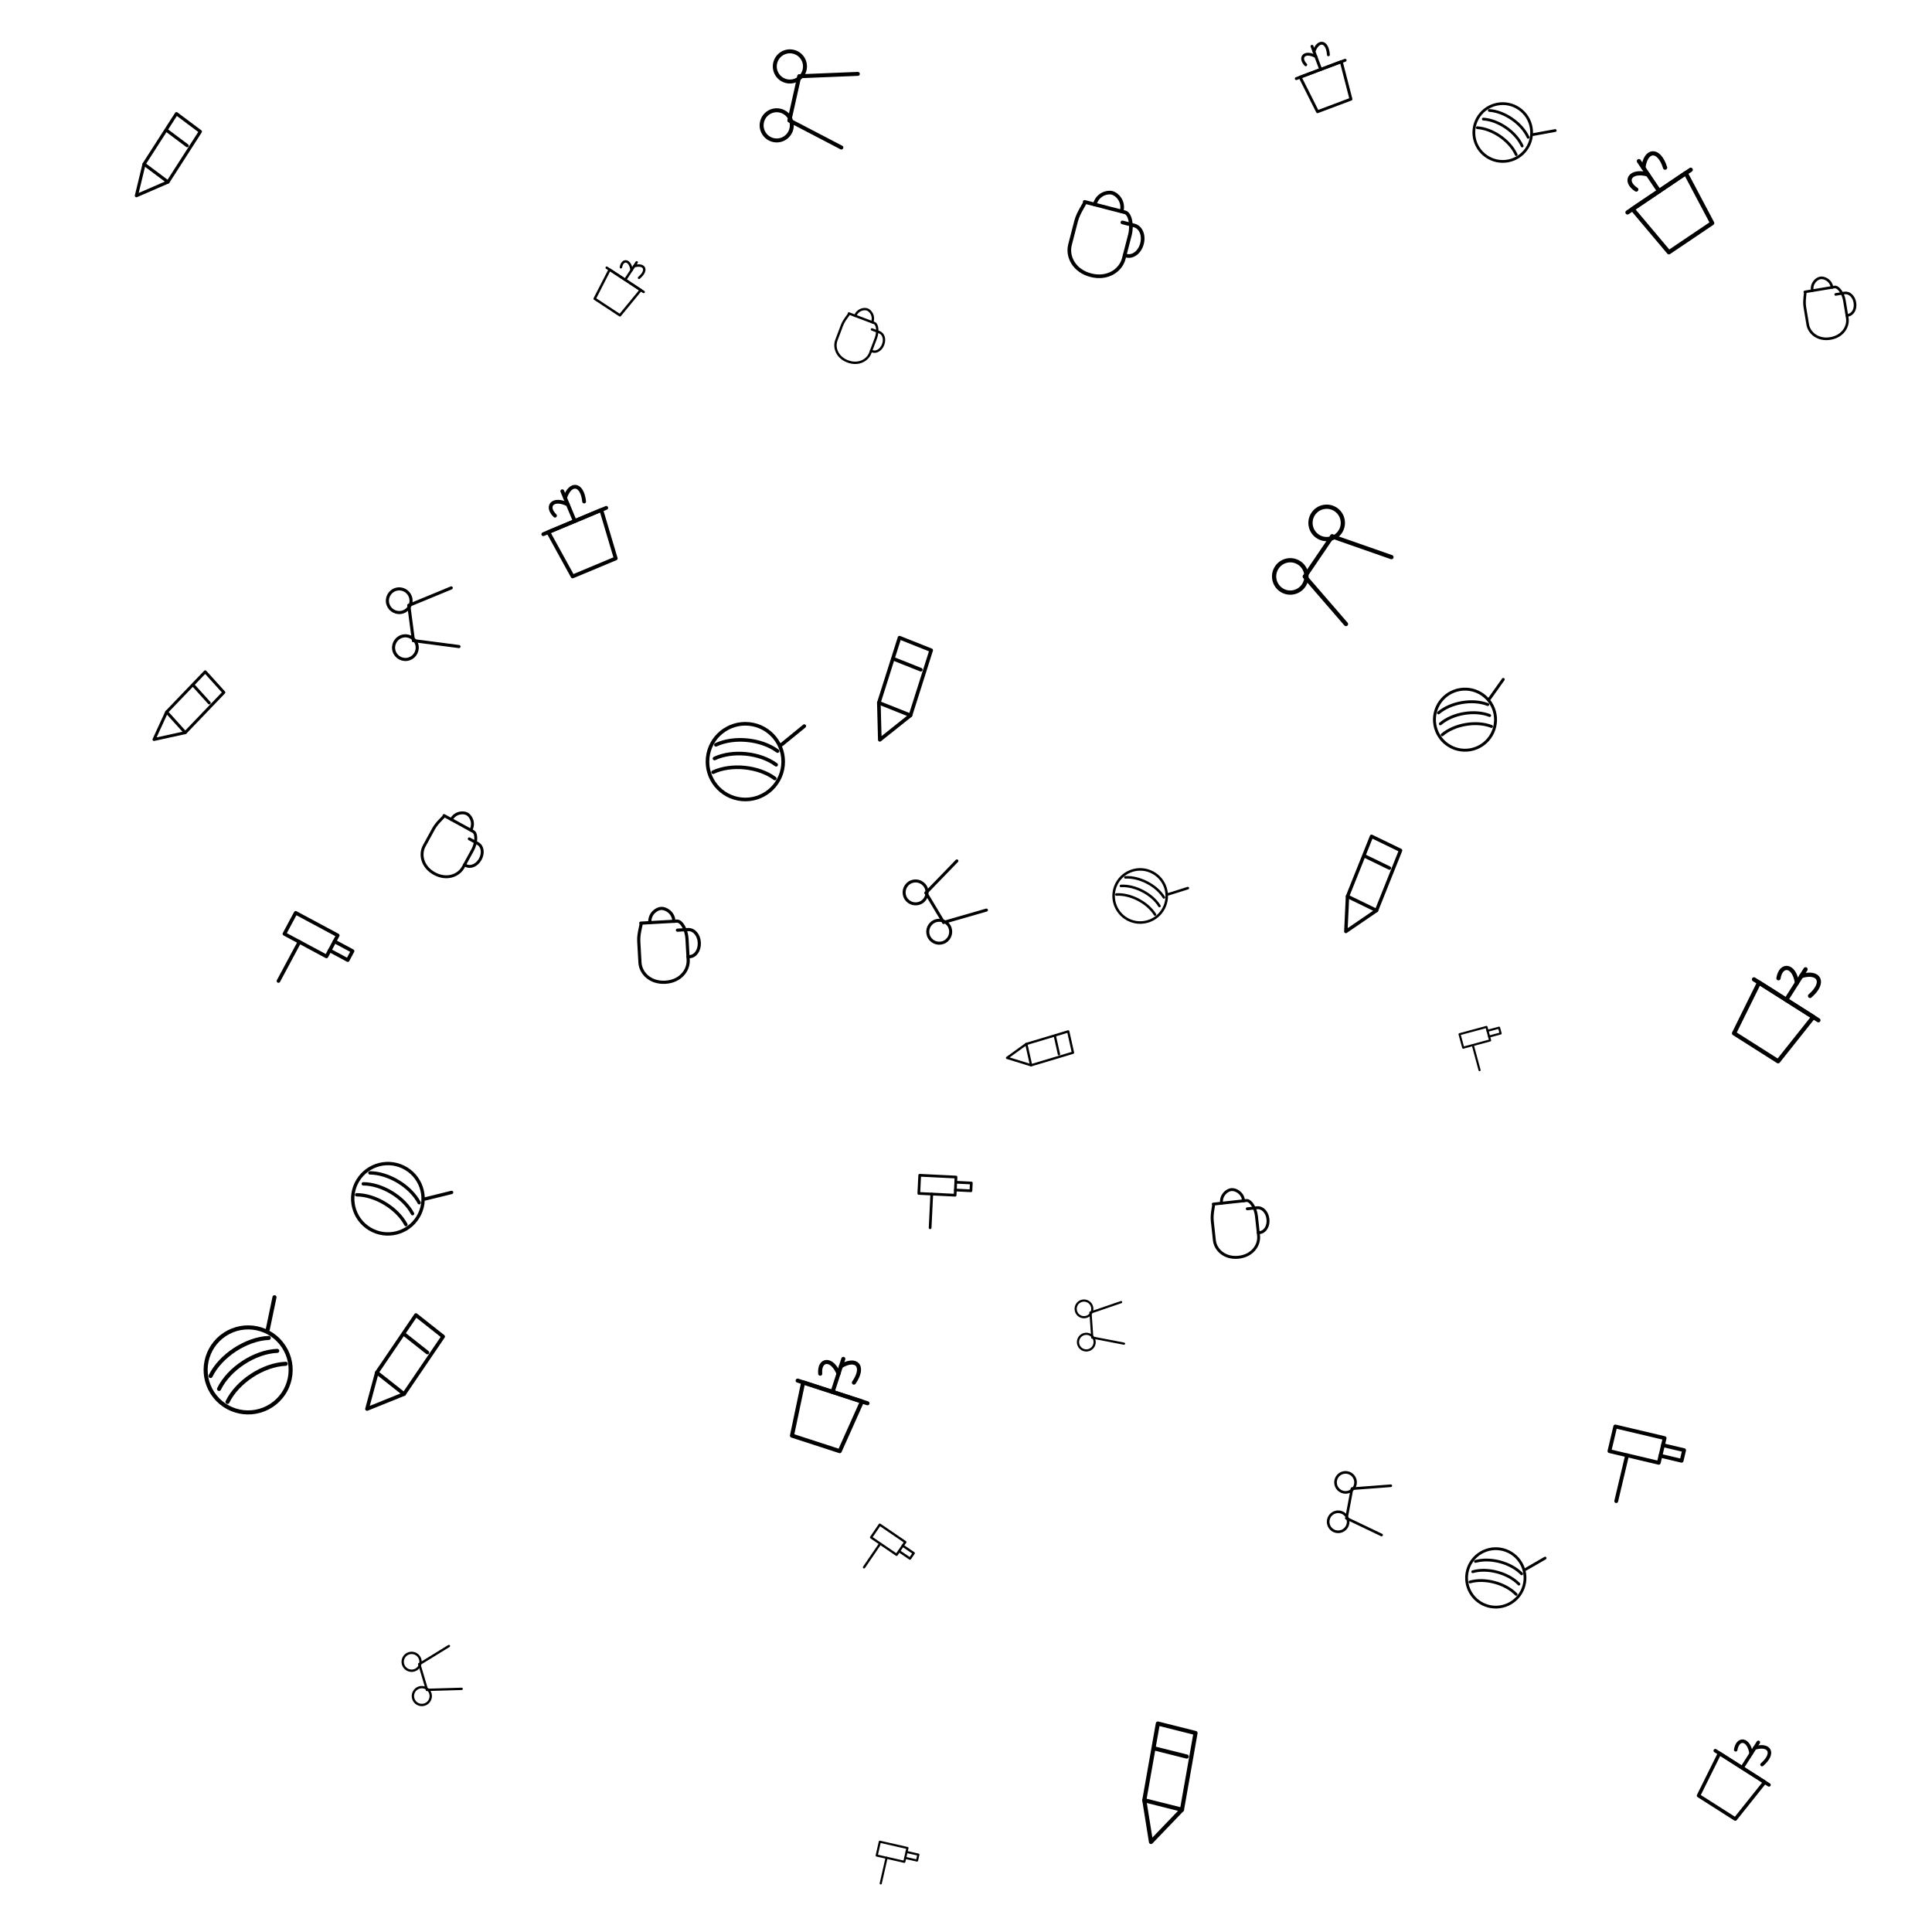
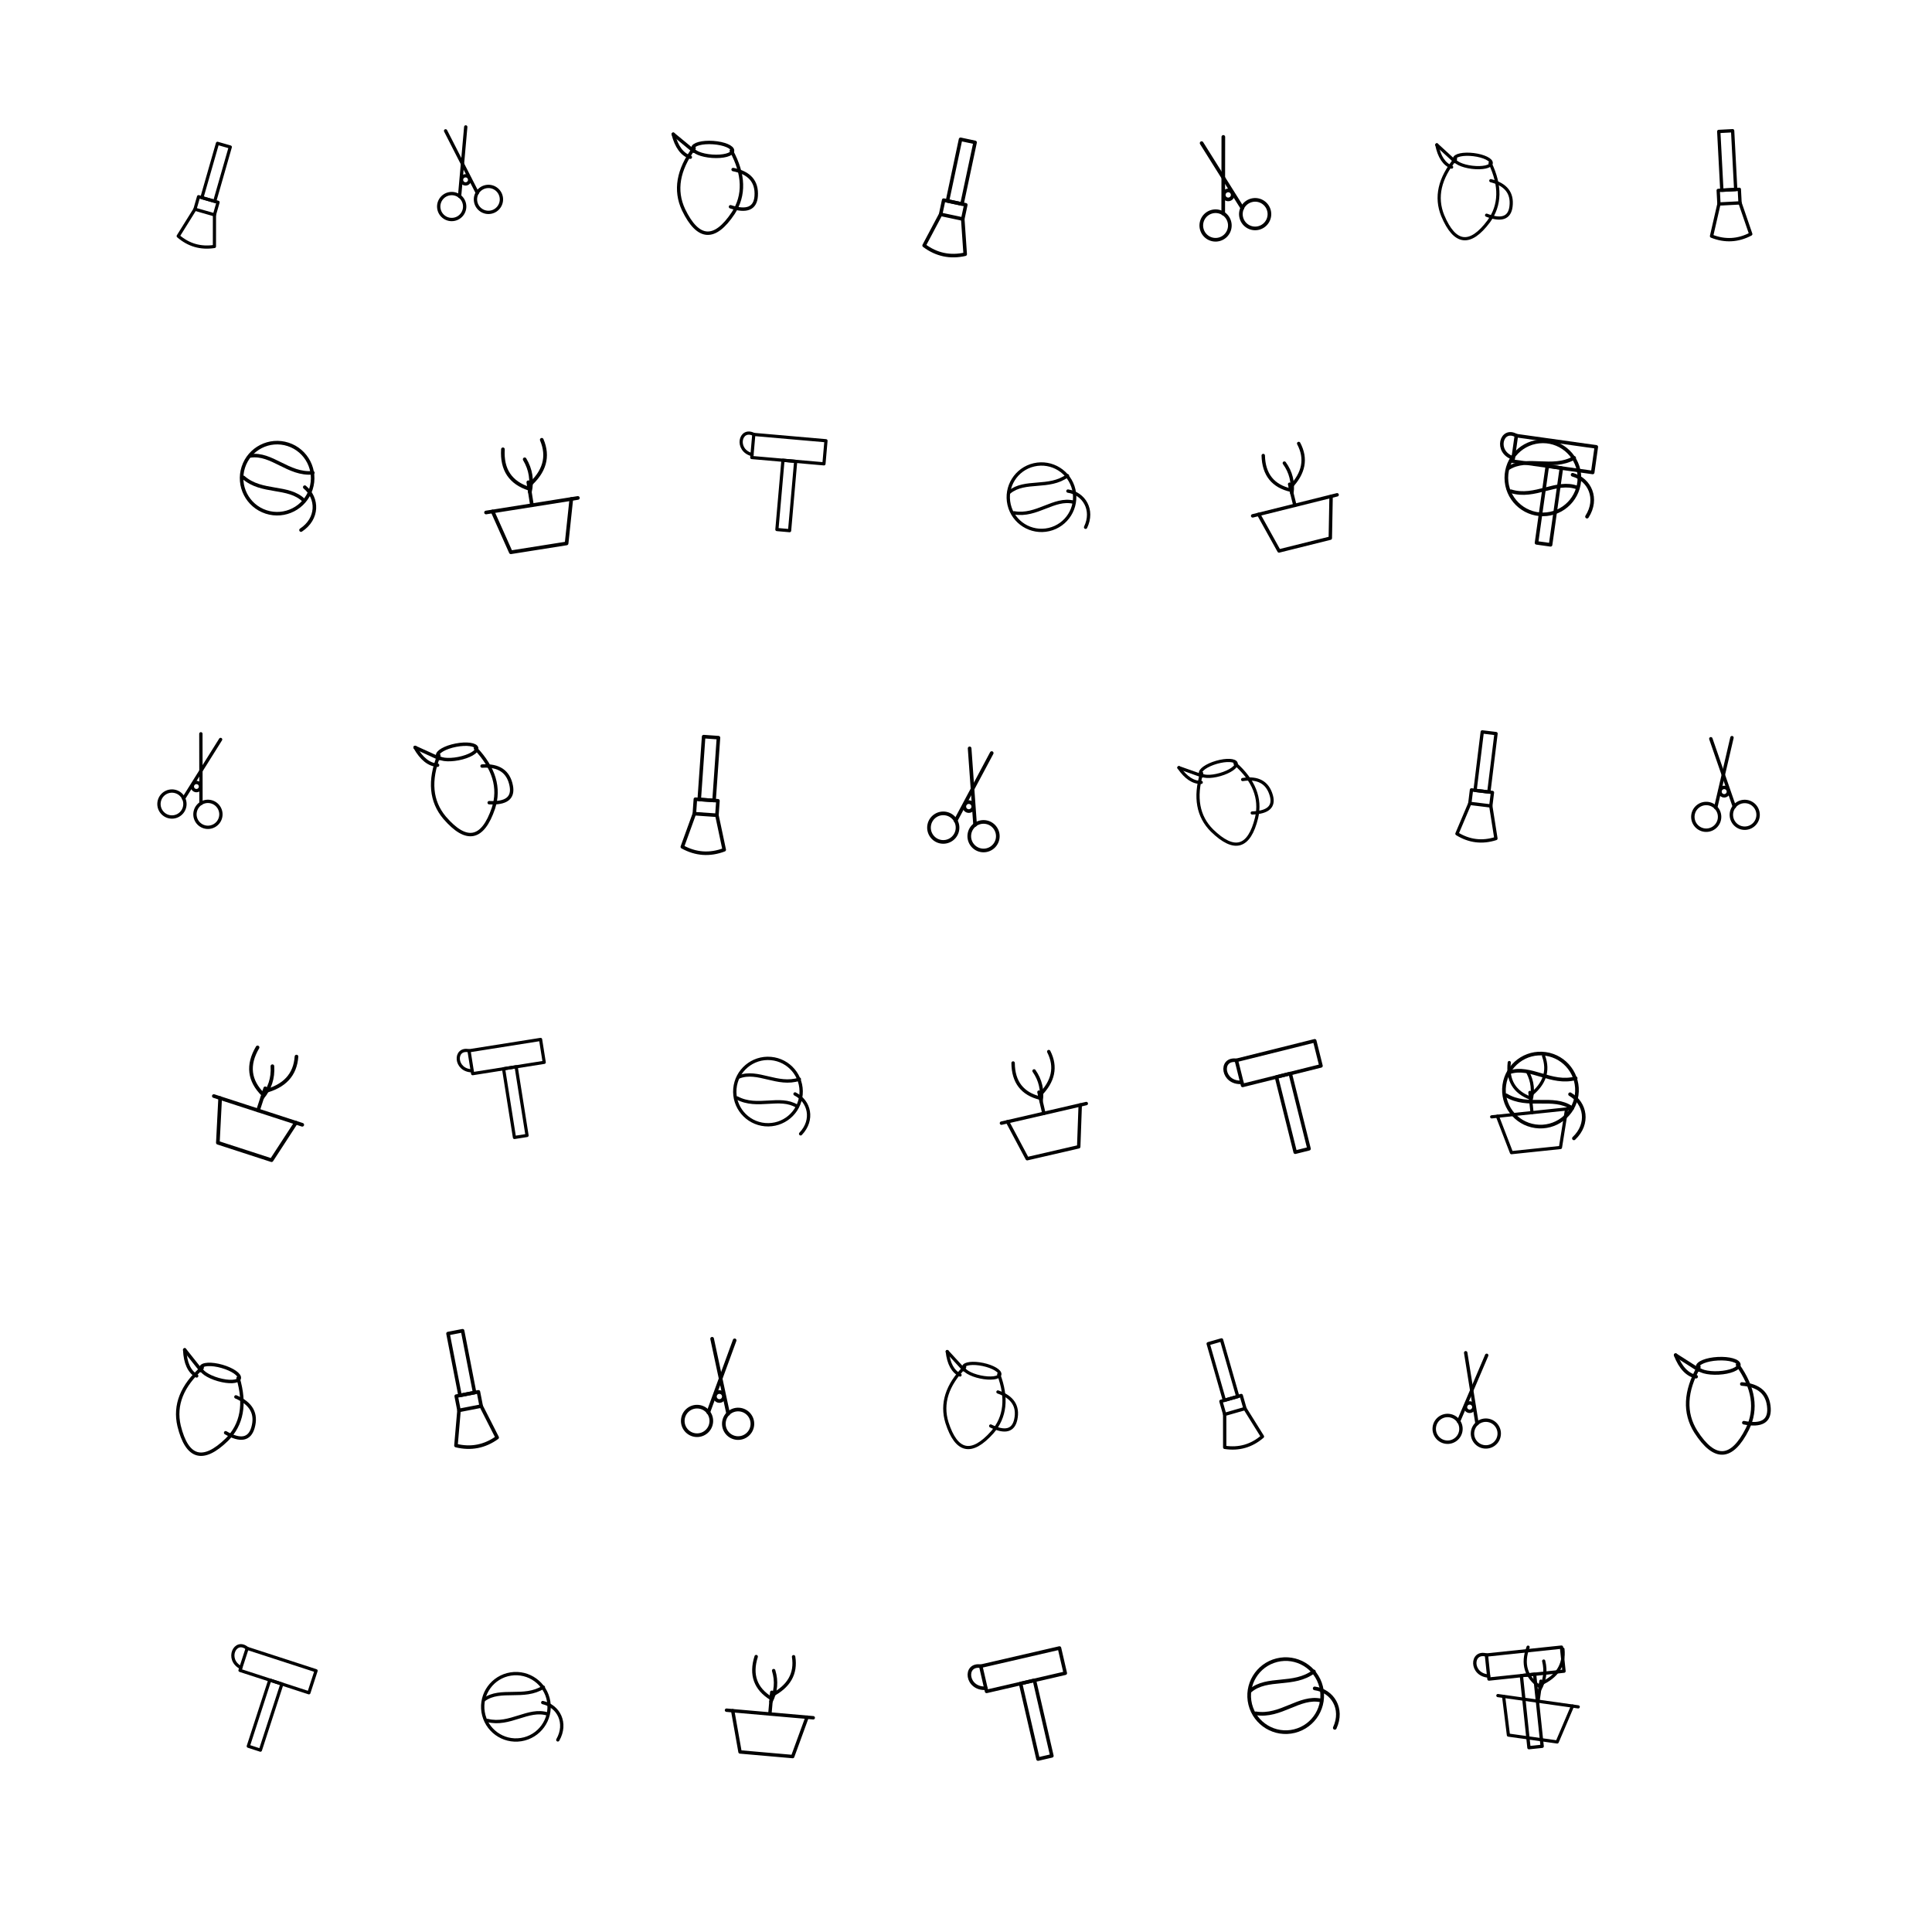
- <svg xmlns="http://www.w3.org/2000/svg" width="640" height="640" viewBox="0 0 640 640" fill="none">
-   <g stroke="#000" stroke-width="1.05" stroke-linecap="round" stroke-linejoin="round" fill="none">
-     <g transform="translate(437.5 23.0) rotate(-20.6) scale(0.91)">
-       <path d="M-8 0 H8 L6.5 14 H-6.5 Z" />
-       <path d="M-9.5 0 H9.5" />
-       <path d="M0 0 V-9" />
-       <path d="M0 -5 C-3 -8.5 -6 -7 -4.5 -3.5" />
-       <path d="M0 -7 C3 -10.5 6 -9 4.5 -4" />
+ <svg xmlns="http://www.w3.org/2000/svg" width="640" height="640" viewBox="0 0 640 640">
+   <defs>
+     <g id="pincel" stroke="#000" fill="none" stroke-width="1.1" stroke-linecap="round" stroke-linejoin="round">
+       <path d="M-2.3 -18 H2.3 V1.5 H-2.3 Z" />
+       <path d="M-3.5 1.5 H3.5 V6 H-3.5 Z" />
+       <path d="M-3.5 6 L-6.5 16.5 Q0 19.5 6.5 16.5 L3.5 6" />
    </g>
-     <g transform="translate(207.1 92.7) rotate(33.3) scale(0.77)">
-       <path d="M-8 0 H8 L6.5 14 H-6.5 Z" />
-       <path d="M-9.5 0 H9.5" />
-       <path d="M0 0 V-9" />
-       <path d="M0 -5 C-3 -8.5 -6 -7 -4.5 -3.5" />
-       <path d="M0 -7 C3 -10.5 6 -9 4.5 -4" />
+     <g id="ovillo" stroke="#000" fill="none" stroke-width="1.1" stroke-linecap="round" stroke-linejoin="round">
+       <circle cx="0" cy="0" r="11" />
+       <path d="M-10 -4 C-4 -7 3 -2 10 -5" />
+       <path d="M-10 3 C-3 6 4 1 10 4" />
+       <path d="M9 0 C14 2 16 8 12 13" />
    </g>
-     <g transform="translate(591.7 331.2) rotate(32.4) scale(1.33)">
-       <path d="M-8 0 H8 L6.5 14 H-6.5 Z" />
-       <path d="M-9.5 0 H9.5" />
-       <path d="M0 0 V-9" />
-       <path d="M0 -5 C-3 -8.5 -6 -7 -4.5 -3.5" />
-       <path d="M0 -7 C3 -10.5 6 -9 4.5 -4" />
+     <g id="tijera" stroke="#000" fill="none" stroke-width="1.1" stroke-linecap="round" stroke-linejoin="round">
+       <circle cx="-6.2" cy="9" r="4.3" />
+       <circle cx="6.2" cy="9" r="4.3" />
+       <path d="M-3 6.2 L3.4 -16" />
+       <path d="M3 6.2 L-3.4 -16" />
+       <circle cx="0" cy="1.2" r="1.35" />
    </g>
-     <g transform="translate(246.9 252.3) rotate(5.8) scale(1.14)">
-       <circle cx="0" cy="0" r="11" />
-       <path d="M-9 -4 C-4 -7 4 -7 9 -4" />
-       <path d="M-9 0 C-4 -3 4 -3 9 0" />
-       <path d="M-9 4 C-4 1 4 1 9 4" />
-       <path d="M10 -6 C13 -9 14.5 -10.5 16 -12" />
+     <g id="maceta" stroke="#000" fill="none" stroke-width="1.1" stroke-linecap="round" stroke-linejoin="round">
+       <path d="M-14 3 H14" />
+       <path d="M-12 3 L-8.5 16 H8.5 L12 3" />
+       <path d="M0 3 V-4" />
+       <path d="M0 -2 Q-8 -6 -6 -15" />
+       <path d="M0 -3 Q8 -8 6 -16" />
+       <path d="M0 -1 Q2 -6 0 -11" />
    </g>
-     <g transform="translate(128.5 397.1) rotate(31.2) scale(1.06)">
-       <circle cx="0" cy="0" r="11" />
-       <path d="M-9 -4 C-4 -7 4 -7 9 -4" />
-       <path d="M-9 0 C-4 -3 4 -3 9 0" />
-       <path d="M-9 4 C-4 1 4 1 9 4" />
-       <path d="M10 -6 C13 -9 14.5 -10.5 16 -12" />
+     <g id="ceramica" stroke="#000" fill="none" stroke-width="1.1" stroke-linecap="round" stroke-linejoin="round">
+       <path d="M-6 -11 Q-13 0 -8 9 Q-4 16 0 16 Q4 16 8 9 Q13 0 6 -11" />
+       <ellipse cx="0" cy="-11" rx="6.4" ry="2.2" />
+       <path d="M-6 -10 L-13 -15" />
+       <path d="M-13 -15 Q-11 -9 -7 -8" />
+       <path d="M7 -5 Q15 -4 15 3 Q15 9 7 7" />
    </g>
-     <g transform="translate(346.7 347.5) rotate(32.4) scale(0.73)">
-       <path d="M4 -12 L11 -5 L-2 10 L-9 3 Z" />
-       <path d="M-9 3 L-13 13 L-2 10" />
-       <path d="M0 -7 L6 -1" />
+     <g id="martillo" stroke="#000" fill="none" stroke-width="1.1" stroke-linecap="round" stroke-linejoin="round">
+       <path d="M-13 -16 H12 V-8 H-13 Z" />
+       <path d="M-13 -16 C-18 -18 -19 -10 -13 -9" />
+       <path d="M-2.2 -8 H2.2 V16 H-2.2 Z" />
    </g>
-     <g transform="translate(495.5 522.7) rotate(15.0) scale(0.88)">
-       <circle cx="0" cy="0" r="11" />
-       <path d="M-9 -4 C-4 -7 4 -7 9 -4" />
-       <path d="M-9 0 C-4 -3 4 -3 9 0" />
-       <path d="M-9 4 C-4 1 4 1 9 4" />
-       <path d="M10 -6 C13 -9 14.5 -10.5 16 -12" />
-     </g>
-     <g transform="translate(312.1 299.2) rotate(-31.0) scale(0.95)">
-       <circle cx="-6" cy="-8" r="4" />
-       <circle cx="-6" cy="8" r="4" />
-       <path d="M-3 -6 L12 -10" />
-       <path d="M-3 6 L12 10" />
-       <path d="M-3 -6 L-3 6" />
-     </g>
-     <g transform="translate(139.1 206.0) rotate(-7.5) scale(0.98)">
-       <circle cx="-6" cy="-8" r="4" />
-       <circle cx="-6" cy="8" r="4" />
-       <path d="M-3 -6 L12 -10" />
-       <path d="M-3 6 L12 10" />
-       <path d="M-3 -6 L-3 6" />
-     </g>
-     <g transform="translate(266.8 33.4) rotate(12.6) scale(1.25)">
-       <circle cx="-6" cy="-8" r="4" />
-       <circle cx="-6" cy="8" r="4" />
-       <path d="M-3 -6 L12 -10" />
-       <path d="M-3 6 L12 10" />
-       <path d="M-3 -6 L-3 6" />
-     </g>
-     <g transform="translate(549.6 63.3) rotate(-34.0) scale(1.33)">
-       <path d="M-8 0 H8 L6.5 14 H-6.5 Z" />
-       <path d="M-9.5 0 H9.5" />
-       <path d="M0 0 V-9" />
-       <path d="M0 -5 C-3 -8.5 -6 -7 -4.5 -3.5" />
-       <path d="M0 -7 C3 -10.5 6 -9 4.5 -4" />
-     </g>
-     <g transform="translate(363.6 438.8) rotate(-4.0) scale(0.69)">
-       <circle cx="-6" cy="-8" r="4" />
-       <circle cx="-6" cy="8" r="4" />
-       <path d="M-3 -6 L12 -10" />
-       <path d="M-3 6 L12 10" />
-       <path d="M-3 -6 L-3 6" />
-     </g>
-     <g transform="translate(604.7 102.3) rotate(-9.4) scale(0.83)">
-       <path d="M-7 -8 H5 C6.5 -8 8 -5 8 -2 V5 C8 8.5 5 12 0 12 C-5 12 -8 8.5 -8 5 V-2 C-8 -5 -6.5 -8 -7 -8 Z" />
-       <path d="M5 -5 H8.5 C10.5 -5 12 -3 12 -0.5 C12 2 10.5 4 8.5 4 H8" />
-       <path d="M-4 -8 C-4 -11 -1.5 -12.5 0 -12.5 C1.5 -12.5 4 -11 4 -8" />
-     </g>
-     <g transform="translate(490.9 344.7) rotate(-15.1) scale(0.66)">
-       <path d="M-10 -6 H4 V1 H-10 Z" />
-       <path d="M4 -4 H10 V-1 H4" />
-       <path d="M-5 1 V14" />
-     </g>
-     <g transform="translate(149.2 279.7) rotate(28.7) scale(0.92)">
-       <path d="M-7 -8 H5 C6.5 -8 8 -5 8 -2 V5 C8 8.5 5 12 0 12 C-5 12 -8 8.5 -8 5 V-2 C-8 -5 -6.5 -8 -7 -8 Z" />
-       <path d="M5 -5 H8.5 C10.5 -5 12 -3 12 -0.5 C12 2 10.5 4 8.5 4 H8" />
-       <path d="M-4 -8 C-4 -11 -1.5 -12.5 0 -12.5 C1.5 -12.5 4 -11 4 -8" />
-     </g>
-     <g transform="translate(545.1 482.3) rotate(13.3) scale(1.20)">
-       <path d="M-10 -6 H4 V1 H-10 Z" />
-       <path d="M4 -4 H10 V-1 H4" />
-       <path d="M-5 1 V14" />
-     </g>
-     <g transform="translate(275.8 461.1) rotate(18.0) scale(1.28)">
-       <path d="M-8 0 H8 L6.5 14 H-6.5 Z" />
-       <path d="M-9.5 0 H9.5" />
-       <path d="M0 0 V-9" />
-       <path d="M0 -5 C-3 -8.5 -6 -7 -4.5 -3.5" />
-       <path d="M0 -7 C3 -10.5 6 -9 4.5 -4" />
-     </g>
-     <g transform="translate(297.1 615.5) rotate(12.8) scale(0.67)">
-       <path d="M-10 -6 H4 V1 H-10 Z" />
-       <path d="M4 -4 H10 V-1 H4" />
-       <path d="M-5 1 V14" />
-     </g>
-     <g transform="translate(364.8 77.8) rotate(14.5) scale(1.15)">
-       <path d="M-7 -8 H5 C6.5 -8 8 -5 8 -2 V5 C8 8.5 5 12 0 12 C-5 12 -8 8.5 -8 5 V-2 C-8 -5 -6.5 -8 -7 -8 Z" />
-       <path d="M5 -5 H8.5 C10.5 -5 12 -3 12 -0.5 C12 2 10.5 4 8.5 4 H8" />
-       <path d="M-4 -8 C-4 -11 -1.5 -12.5 0 -12.5 C1.5 -12.5 4 -11 4 -8" />
-     </g>
-     <g transform="translate(485.3 238.4) rotate(-9.6) scale(0.92)">
-       <circle cx="0" cy="0" r="11" />
-       <path d="M-9 -4 C-4 -7 4 -7 9 -4" />
-       <path d="M-9 0 C-4 -3 4 -3 9 0" />
-       <path d="M-9 4 C-4 1 4 1 9 4" />
-       <path d="M10 -6 C13 -9 14.5 -10.5 16 -12" />
-     </g>
-     <g transform="translate(219.7 313.4) rotate(-3.2) scale(1.00)">
-       <path d="M-7 -8 H5 C6.5 -8 8 -5 8 -2 V5 C8 8.5 5 12 0 12 C-5 12 -8 8.5 -8 5 V-2 C-8 -5 -6.5 -8 -7 -8 Z" />
-       <path d="M5 -5 H8.5 C10.5 -5 12 -3 12 -0.5 C12 2 10.5 4 8.5 4 H8" />
-       <path d="M-4 -8 C-4 -11 -1.5 -12.5 0 -12.5 C1.5 -12.5 4 -11 4 -8" />
-     </g>
-     <g transform="translate(577.1 585.6) rotate(32.5) scale(1.11)">
-       <path d="M-8 0 H8 L6.5 14 H-6.5 Z" />
-       <path d="M-9.5 0 H9.5" />
-       <path d="M0 0 V-9" />
-       <path d="M0 -5 C-3 -8.5 -6 -7 -4.5 -3.5" />
-       <path d="M0 -7 C3 -10.5 6 -9 4.5 -4" />
-     </g>
-     <g transform="translate(440.1 186.6) rotate(34.2) scale(1.34)">
-       <circle cx="-6" cy="-8" r="4" />
-       <circle cx="-6" cy="8" r="4" />
-       <path d="M-3 -6 L12 -10" />
-       <path d="M-3 6 L12 10" />
-       <path d="M-3 -6 L-3 6" />
-     </g>
-     <g transform="translate(449.4 498.5) rotate(10.6) scale(0.83)">
-       <circle cx="-6" cy="-8" r="4" />
-       <circle cx="-6" cy="8" r="4" />
-       <path d="M-3 -6 L12 -10" />
-       <path d="M-3 6 L12 10" />
-       <path d="M-3 -6 L-3 6" />
-     </g>
-     <g transform="translate(454.5 290.7) rotate(-19.1) scale(1.08)">
-       <path d="M4 -12 L11 -5 L-2 10 L-9 3 Z" />
-       <path d="M-9 3 L-13 13 L-2 10" />
-       <path d="M0 -7 L6 -1" />
-     </g>
-     <g transform="translate(134.8 450.0) rotate(-6.7) scale(1.16)">
-       <path d="M4 -12 L11 -5 L-2 10 L-9 3 Z" />
-       <path d="M-9 3 L-13 13 L-2 10" />
-       <path d="M0 -7 L6 -1" />
-     </g>
-     <g transform="translate(56.2 50.1) rotate(-8.2) scale(1.00)">
-       <path d="M4 -12 L11 -5 L-2 10 L-9 3 Z" />
-       <path d="M-9 3 L-13 13 L-2 10" />
-       <path d="M0 -7 L6 -1" />
-     </g>
-     <g transform="translate(313.0 394.9) rotate(2.8) scale(0.86)">
-       <path d="M-10 -6 H4 V1 H-10 Z" />
-       <path d="M4 -4 H10 V-1 H4" />
-       <path d="M-5 1 V14" />
-     </g>
-     <g transform="translate(497.8 43.9) rotate(34.7) scale(0.87)">
-       <circle cx="0" cy="0" r="11" />
-       <path d="M-9 -4 C-4 -7 4 -7 9 -4" />
-       <path d="M-9 0 C-4 -3 4 -3 9 0" />
-       <path d="M-9 4 C-4 1 4 1 9 4" />
-       <path d="M10 -6 C13 -9 14.5 -10.5 16 -12" />
-     </g>
-     <g transform="translate(295.0 512.8) rotate(34.3) scale(0.73)">
-       <path d="M-10 -6 H4 V1 H-10 Z" />
-       <path d="M4 -4 H10 V-1 H4" />
-       <path d="M-5 1 V14" />
-     </g>
-     <g transform="translate(377.7 296.8) rotate(27.5) scale(0.80)">
-       <circle cx="0" cy="0" r="11" />
-       <path d="M-9 -4 C-4 -7 4 -7 9 -4" />
-       <path d="M-9 0 C-4 -3 4 -3 9 0" />
-       <path d="M-9 4 C-4 1 4 1 9 4" />
-       <path d="M10 -6 C13 -9 14.5 -10.5 16 -12" />
-     </g>
-     <g transform="translate(299.2 225.6) rotate(-23.3) scale(1.14)">
-       <path d="M4 -12 L11 -5 L-2 10 L-9 3 Z" />
-       <path d="M-9 3 L-13 13 L-2 10" />
-       <path d="M0 -7 L6 -1" />
-     </g>
-     <g transform="translate(284.0 111.3) rotate(20.7) scale(0.75)">
-       <path d="M-7 -8 H5 C6.5 -8 8 -5 8 -2 V5 C8 8.5 5 12 0 12 C-5 12 -8 8.5 -8 5 V-2 C-8 -5 -6.5 -8 -7 -8 Z" />
-       <path d="M5 -5 H8.5 C10.5 -5 12 -3 12 -0.5 C12 2 10.5 4 8.5 4 H8" />
-       <path d="M-4 -8 C-4 -11 -1.5 -12.5 0 -12.5 C1.5 -12.5 4 -11 4 -8" />
-     </g>
-     <g transform="translate(409.1 405.5) rotate(-6.2) scale(0.92)">
-       <path d="M-7 -8 H5 C6.5 -8 8 -5 8 -2 V5 C8 8.5 5 12 0 12 C-5 12 -8 8.5 -8 5 V-2 C-8 -5 -6.5 -8 -7 -8 Z" />
-       <path d="M5 -5 H8.5 C10.5 -5 12 -3 12 -0.5 C12 2 10.5 4 8.5 4 H8" />
-       <path d="M-4 -8 C-4 -11 -1.5 -12.5 0 -12.5 C1.5 -12.5 4 -11 4 -8" />
-     </g>
-     <g transform="translate(142.3 554.9) rotate(-16.6) scale(0.74)">
-       <circle cx="-6" cy="-8" r="4" />
-       <circle cx="-6" cy="8" r="4" />
-       <path d="M-3 -6 L12 -10" />
-       <path d="M-3 6 L12 10" />
-       <path d="M-3 -6 L-3 6" />
-     </g>
-     <g transform="translate(190.4 172.6) rotate(-22.7) scale(1.19)">
-       <path d="M-8 0 H8 L6.5 14 H-6.5 Z" />
-       <path d="M-9.5 0 H9.5" />
-       <path d="M0 0 V-9" />
-       <path d="M0 -5 C-3 -8.5 -6 -7 -4.5 -3.5" />
-       <path d="M0 -7 C3 -10.5 6 -9 4.5 -4" />
-     </g>
-     <g transform="translate(104.7 313.7) rotate(28.2) scale(1.13)">
-       <path d="M-10 -6 H4 V1 H-10 Z" />
-       <path d="M4 -4 H10 V-1 H4" />
-       <path d="M-5 1 V14" />
-     </g>
-     <g transform="translate(387.1 587.0) rotate(-30.9) scale(1.30)">
-       <path d="M4 -12 L11 -5 L-2 10 L-9 3 Z" />
-       <path d="M-9 3 L-13 13 L-2 10" />
-       <path d="M0 -7 L6 -1" />
-     </g>
-     <g transform="translate(82.2 453.8) rotate(-33.2) scale(1.28)">
-       <circle cx="0" cy="0" r="11" />
-       <path d="M-9 -4 C-4 -7 4 -7 9 -4" />
-       <path d="M-9 0 C-4 -3 4 -3 9 0" />
-       <path d="M-9 4 C-4 1 4 1 9 4" />
-       <path d="M10 -6 C13 -9 14.5 -10.5 16 -12" />
-     </g>
-     <g transform="translate(63.7 233.5) rotate(2.9) scale(0.93)">
-       <path d="M4 -12 L11 -5 L-2 10 L-9 3 Z" />
-       <path d="M-9 3 L-13 13 L-2 10" />
-       <path d="M0 -7 L6 -1" />
-     </g>
-   </g>
+   </defs>
+   <use href="#pincel" transform="translate(69.4 64.7) rotate(16.0) scale(0.96)" />
+   <use href="#tijera" transform="translate(154.0 58.4) rotate(-11.0) scale(1.00)" />
+   <use href="#ceramica" transform="translate(235.3 60.8) rotate(4.0) scale(1.03)" />
+   <use href="#pincel" transform="translate(316.6 65.5) rotate(12.0) scale(1.07)" />
+   <use href="#tijera" transform="translate(406.5 63.3) rotate(-16.0) scale(1.10)" />
+   <use href="#ceramica" transform="translate(486.6 63.8) rotate(7.0) scale(0.96)" />
+   <use href="#pincel" transform="translate(572.6 61.4) rotate(-3.0) scale(1.00)" />
+   <use href="#ovillo" transform="translate(91.8 158.4) rotate(18.0) scale(1.07)" />
+   <use href="#maceta" transform="translate(175.7 164.1) rotate(-9.0) scale(1.10)" />
+   <use href="#martillo" transform="translate(260.8 160.3) rotate(5.0) scale(0.96)" />
+   <use href="#ovillo" transform="translate(345.0 164.7) rotate(-13.0) scale(1.00)" />
+   <use href="#maceta" transform="translate(428.2 164.4) rotate(-14.0) scale(1.03)" />
+   <use href="#martillo" transform="translate(513.7 163.2) rotate(8.0) scale(1.07)" />
+   <use href="#ovillo" transform="translate(511.1 158.3) rotate(-6.0) scale(1.10)" />
+   <use href="#tijera" transform="translate(65.4 259.4) rotate(16.0) scale(1.00)" />
+   <use href="#ceramica" transform="translate(153.6 260.2) rotate(-11.0) scale(1.03)" />
+   <use href="#pincel" transform="translate(234.2 263.4) rotate(4.0) scale(1.07)" />
+   <use href="#tijera" transform="translate(321.2 265.9) rotate(12.0) scale(1.10)" />
+   <use href="#ceramica" transform="translate(406.5 264.7) rotate(-16.0) scale(0.96)" />
+   <use href="#pincel" transform="translate(491.1 260.6) rotate(7.0) scale(1.00)" />
+   <use href="#tijera" transform="translate(571.1 261.0) rotate(-3.0) scale(1.03)" />
+   <use href="#maceta" transform="translate(86.5 364.7) rotate(18.0) scale(1.10)" />
+   <use href="#martillo" transform="translate(170.1 361.3) rotate(-9.0) scale(0.96)" />
+   <use href="#ovillo" transform="translate(254.4 361.6) rotate(5.0) scale(1.00)" />
+   <use href="#maceta" transform="translate(345.1 365.8) rotate(-13.0) scale(1.03)" />
+   <use href="#martillo" transform="translate(427.2 364.5) rotate(-14.0) scale(1.07)" />
+   <use href="#ovillo" transform="translate(510.3 361.1) rotate(8.0) scale(1.10)" />
+   <use href="#maceta" transform="translate(507.2 365.7) rotate(-6.0) scale(0.96)" />
+   <use href="#ceramica" transform="translate(69.8 465.7) rotate(16.0) scale(1.03)" />
+   <use href="#pincel" transform="translate(154.5 460.2) rotate(-11.0) scale(1.07)" />
+   <use href="#tijera" transform="translate(238.4 461.3) rotate(4.0) scale(1.10)" />
+   <use href="#ceramica" transform="translate(323.0 464.4) rotate(12.0) scale(0.96)" />
+   <use href="#pincel" transform="translate(407.4 461.8) rotate(-16.0) scale(1.00)" />
+   <use href="#tijera" transform="translate(487.0 464.9) rotate(7.0) scale(1.03)" />
+   <use href="#ceramica" transform="translate(569.8 464.2) rotate(-3.0) scale(1.07)" />
+   <use href="#martillo" transform="translate(89.0 564.5) rotate(18.0) scale(0.96)" />
+   <use href="#ovillo" transform="translate(170.9 565.4) rotate(-9.0) scale(1.00)" />
+   <use href="#maceta" transform="translate(255.3 564.7) rotate(5.0) scale(1.03)" />
+   <use href="#martillo" transform="translate(342.3 565.5) rotate(-13.0) scale(1.07)" />
+   <use href="#ovillo" transform="translate(425.9 561.7) rotate(-14.0) scale(1.10)" />
+   <use href="#maceta" transform="translate(509.9 560.7) rotate(8.0) scale(0.96)" />
+   <use href="#martillo" transform="translate(507.0 562.8) rotate(-6.0) scale(1.00)" />
</svg>
